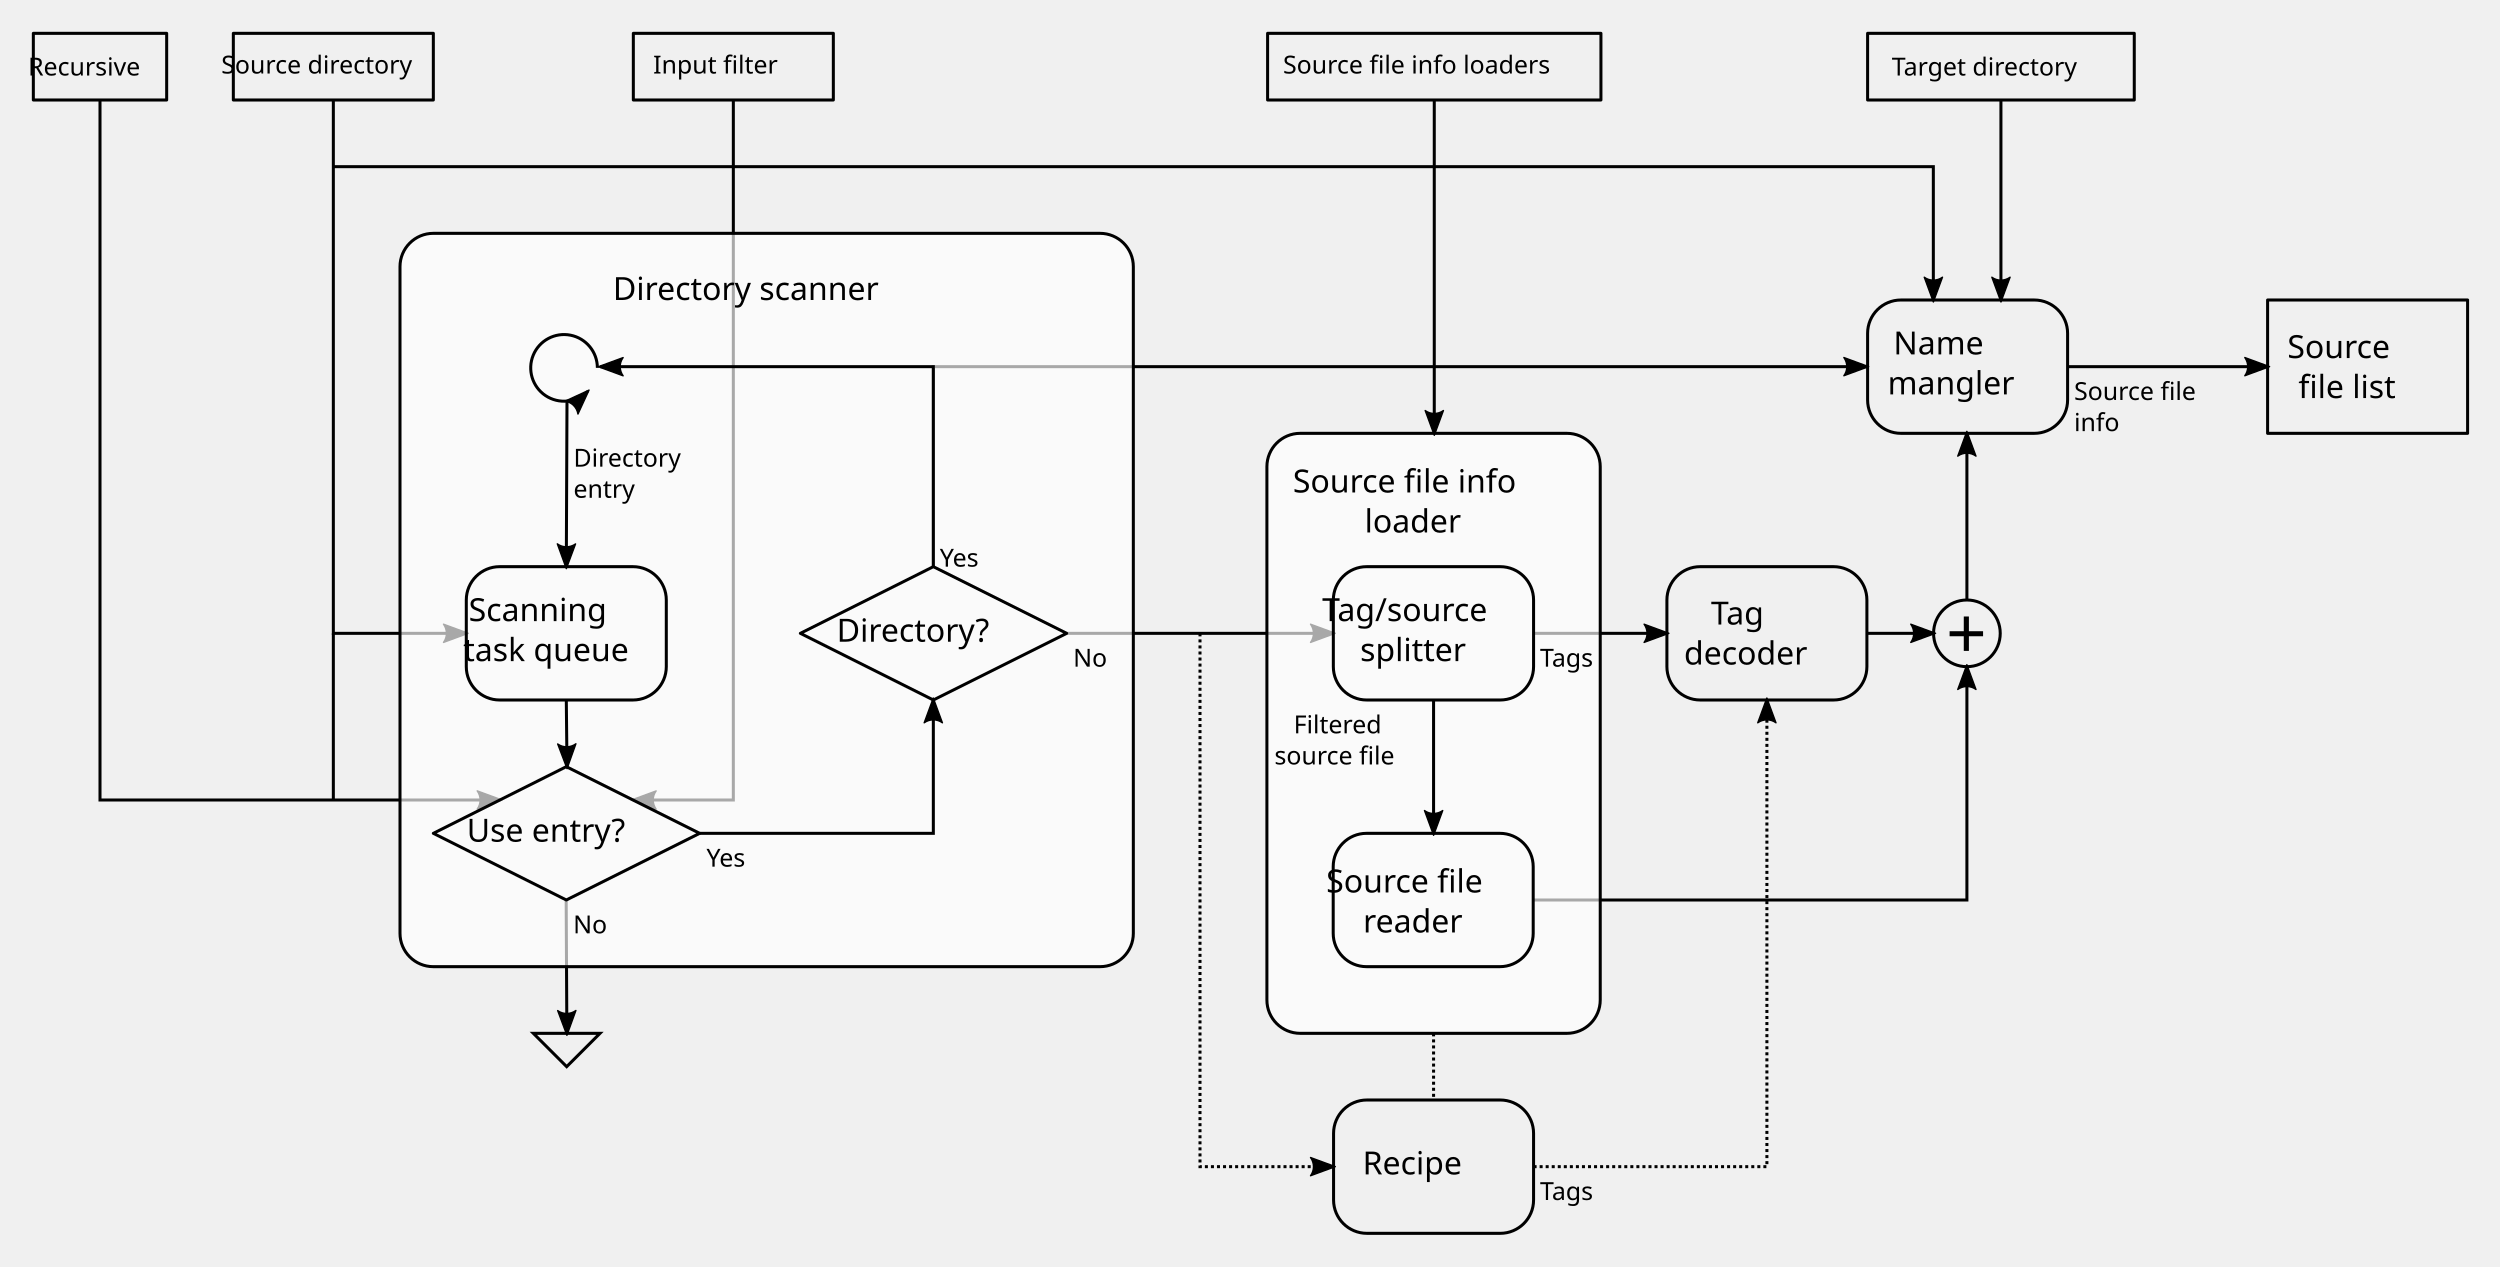
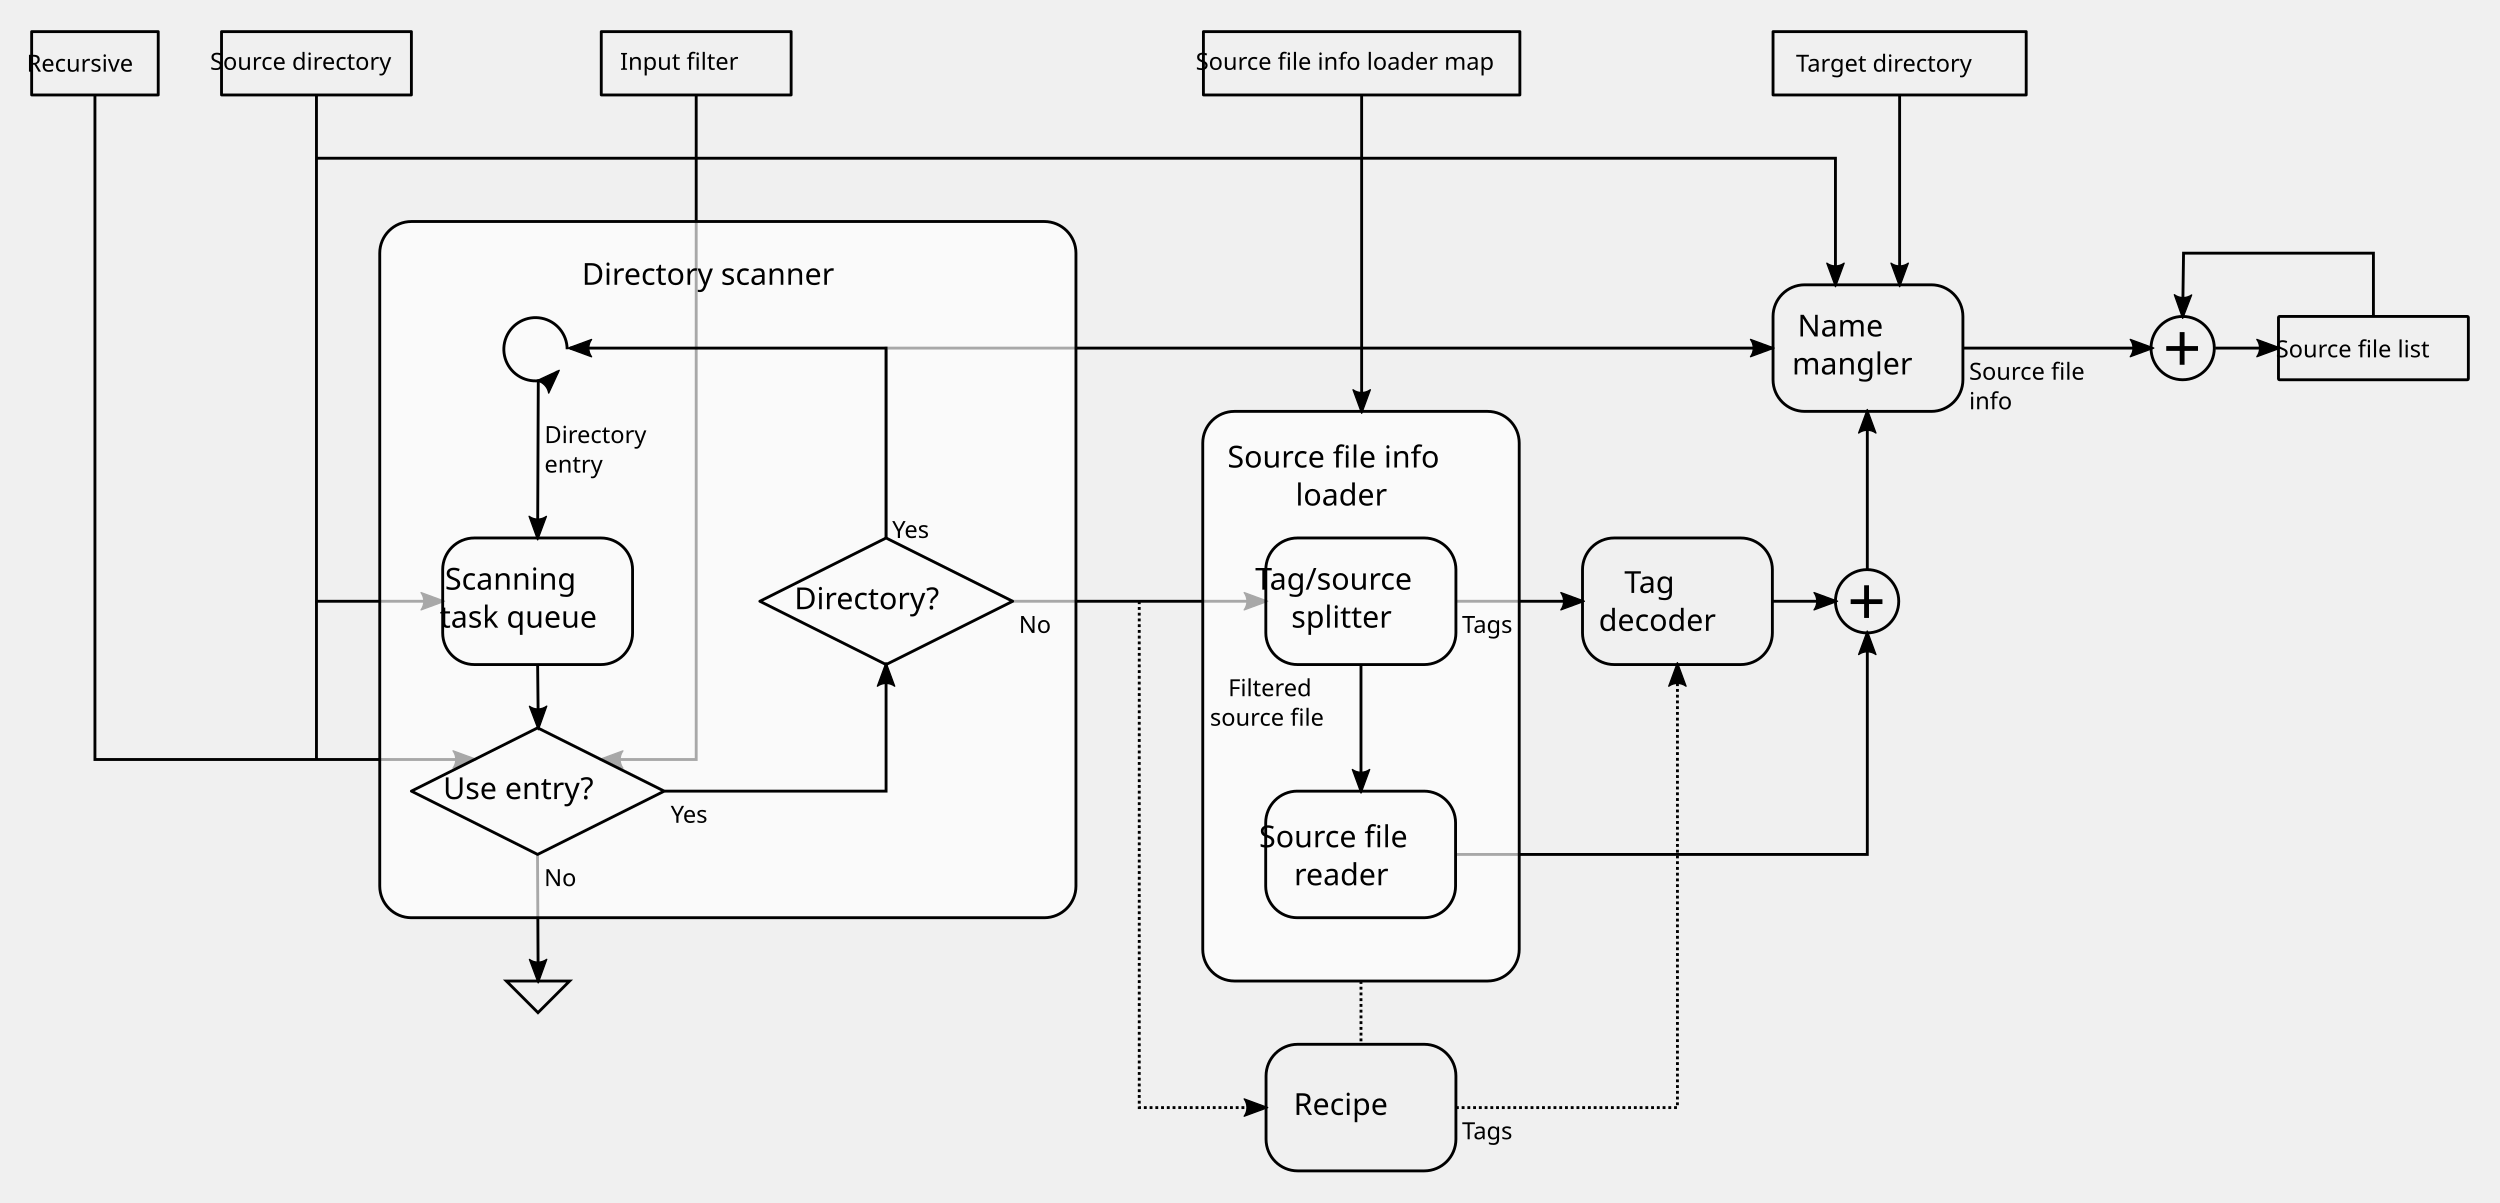
- <svg xmlns="http://www.w3.org/2000/svg" width="1875" height="950" viewBox="0 0 496.094 251.354" version="1.1" id="svg8">
+ <svg xmlns="http://www.w3.org/2000/svg" width="1975" height="950" viewBox="0 0 522.552 251.354" version="1.1" id="svg8">
  <defs id="defs2">
+     <marker orient="auto" refY="0" refX="0" id="marker17118" style="overflow:visible">
+       <path id="path17116" style="fill:#000000;fill-opacity:1;fill-rule:evenodd;stroke:#000000;stroke-width:0.625;stroke-linejoin:round;stroke-opacity:1" d="M 8.719,4.034 -2.207,0.016 8.719,-4.002 c -1.745,2.372 -1.735,5.617 -6e-7,8.035 z" transform="matrix(-0.75,0,0,-0.75,-1,0)" />
+     </marker>
+     <marker orient="auto" refY="0" refX="0" id="marker16604" style="overflow:visible">
+       <path id="path16602" style="fill:#000000;fill-opacity:1;fill-rule:evenodd;stroke:#000000;stroke-width:0.625;stroke-linejoin:round;stroke-opacity:1" d="M 8.719,4.034 -2.207,0.016 8.719,-4.002 c -1.745,2.372 -1.735,5.617 -6e-7,8.035 z" transform="matrix(-0.75,0,0,-0.75,-1,0)" />
+     </marker>
    <marker style="overflow:visible" id="marker317805" refX="0" refY="0" orient="auto">
      <path transform="matrix(-0.75,0,0,-0.75,-1,0)" d="M 8.719,4.034 -2.207,0.016 8.719,-4.002 c -1.745,2.372 -1.735,5.617 -6e-7,8.035 z" style="fill:#000000;fill-opacity:1;fill-rule:evenodd;stroke:#000000;stroke-width:0.625;stroke-linejoin:round;stroke-opacity:1" id="path317803" />
    </marker>
    <marker style="overflow:visible" id="marker314807" refX="0" refY="0" orient="auto">
      <path transform="matrix(-0.75,0,0,-0.75,-1,0)" d="M 8.719,4.034 -2.207,0.016 8.719,-4.002 c -1.745,2.372 -1.735,5.617 -6e-7,8.035 z" style="fill:#000000;fill-opacity:1;fill-rule:evenodd;stroke:#000000;stroke-width:0.625;stroke-linejoin:round;stroke-opacity:1" id="path314805" />
    </marker>
    <marker style="overflow:visible" id="marker307991" refX="0" refY="0" orient="auto">
      <path transform="matrix(-0.75,0,0,-0.75,-1,0)" d="M 8.719,4.034 -2.207,0.016 8.719,-4.002 c -1.745,2.372 -1.735,5.617 -6e-7,8.035 z" style="fill:#000000;fill-opacity:1;fill-rule:evenodd;stroke:#000000;stroke-width:0.625;stroke-linejoin:round;stroke-opacity:1" id="path307989" />
    </marker>
    <marker style="overflow:visible" id="marker274945" refX="0" refY="0" orient="auto">
      <path transform="matrix(-0.75,0,0,-0.75,-1,0)" d="M 8.719,4.034 -2.207,0.016 8.719,-4.002 c -1.745,2.372 -1.735,5.617 -6e-7,8.035 z" style="fill:#000000;fill-opacity:1;fill-rule:evenodd;stroke:#000000;stroke-width:0.625;stroke-linejoin:round;stroke-opacity:1" id="path274943" />
    </marker>
    <marker style="overflow:visible" id="marker133216" refX="0" refY="0" orient="auto">
      <path transform="matrix(-0.75,0,0,-0.75,-1,0)" d="M 8.719,4.034 -2.207,0.016 8.719,-4.002 c -1.745,2.372 -1.735,5.617 -6e-7,8.035 z" style="fill:#000000;fill-opacity:1;fill-rule:evenodd;stroke:#000000;stroke-width:0.625;stroke-linejoin:round;stroke-opacity:1" id="path133214" />
    </marker>
    <marker style="overflow:visible" id="marker133040" refX="0" refY="0" orient="auto">
      <path transform="matrix(-0.75,0,0,-0.75,-1,0)" d="M 8.719,4.034 -2.207,0.016 8.719,-4.002 c -1.745,2.372 -1.735,5.617 -6e-7,8.035 z" style="fill:#000000;fill-opacity:1;fill-rule:evenodd;stroke:#000000;stroke-width:0.625;stroke-linejoin:round;stroke-opacity:1" id="path133038" />
    </marker>
    <marker style="overflow:visible" id="marker132503" refX="0" refY="0" orient="auto">
      <path transform="matrix(-0.75,0,0,-0.75,-1,0)" d="M 8.719,4.034 -2.207,0.016 8.719,-4.002 c -1.745,2.372 -1.735,5.617 -6e-7,8.035 z" style="fill:#000000;fill-opacity:1;fill-rule:evenodd;stroke:#000000;stroke-width:0.625;stroke-linejoin:round;stroke-opacity:1" id="path132501" />
    </marker>
    <marker style="overflow:visible" id="marker132327" refX="0" refY="0" orient="auto">
      <path transform="matrix(-0.75,0,0,-0.75,-1,0)" d="M 8.719,4.034 -2.207,0.016 8.719,-4.002 c -1.745,2.372 -1.735,5.617 -6e-7,8.035 z" style="fill:#000000;fill-opacity:1;fill-rule:evenodd;stroke:#000000;stroke-width:0.625;stroke-linejoin:round;stroke-opacity:1" id="path132325" />
    </marker>
    <marker style="overflow:visible" id="marker113097" refX="0" refY="0" orient="auto">
      <path transform="matrix(-0.75,0,0,-0.75,-1,0)" d="M 8.719,4.034 -2.207,0.016 8.719,-4.002 c -1.745,2.372 -1.735,5.617 -6e-7,8.035 z" style="fill:#000000;fill-opacity:1;fill-rule:evenodd;stroke:#000000;stroke-width:0.625;stroke-linejoin:round;stroke-opacity:1" id="path113095" />
    </marker>
    <marker style="overflow:visible" id="marker108211" refX="0" refY="0" orient="auto">
      <path transform="matrix(-0.75,0,0,-0.75,-1,0)" d="M 8.719,4.034 -2.207,0.016 8.719,-4.002 c -1.745,2.372 -1.735,5.617 -6e-7,8.035 z" style="fill:#000000;fill-opacity:1;fill-rule:evenodd;stroke:#000000;stroke-width:0.625;stroke-linejoin:round;stroke-opacity:1" id="path108209" />
    </marker>
    <marker style="overflow:visible" id="marker107325" refX="0" refY="0" orient="auto">
      <path transform="matrix(-0.75,0,0,-0.75,-1,0)" d="M 8.719,4.034 -2.207,0.016 8.719,-4.002 c -1.745,2.372 -1.735,5.617 -6e-7,8.035 z" style="fill:#000000;fill-opacity:1;fill-rule:evenodd;stroke:#000000;stroke-width:0.625;stroke-linejoin:round;stroke-opacity:1" id="path107323" />
    </marker>
    <marker style="overflow:visible" id="marker106145" refX="0" refY="0" orient="auto">
      <path transform="matrix(-0.75,0,0,-0.75,-1,0)" d="M 8.719,4.034 -2.207,0.016 8.719,-4.002 c -1.745,2.372 -1.735,5.617 -6e-7,8.035 z" style="fill:#000000;fill-opacity:1;fill-rule:evenodd;stroke:#000000;stroke-width:0.625;stroke-linejoin:round;stroke-opacity:1" id="path106143" />
    </marker>
    <marker style="overflow:visible" id="marker85326" refX="0" refY="0" orient="auto">
      <path transform="matrix(-0.75,0,0,-0.75,-1,0)" d="M 8.719,4.034 -2.207,0.016 8.719,-4.002 c -1.745,2.372 -1.735,5.617 -6e-7,8.035 z" style="fill:#000000;fill-opacity:1;fill-rule:evenodd;stroke:#000000;stroke-width:0.625;stroke-linejoin:round;stroke-opacity:1" id="path85324" />
    </marker>
    <marker orient="auto" refY="0" refX="0" id="marker18740" style="overflow:visible">
      <path id="path18738" style="fill:#000000;fill-opacity:1;fill-rule:evenodd;stroke:#000000;stroke-width:0.625;stroke-linejoin:round;stroke-opacity:1" d="M 8.719,4.034 -2.207,0.016 8.719,-4.002 c -1.745,2.372 -1.735,5.617 -6e-7,8.035 z" transform="matrix(-0.75,0,0,-0.75,-1,0)" />
    </marker>
    <marker orient="auto" refY="0" refX="0" id="marker17112" style="overflow:visible">
      <path id="path17110" style="fill:#000000;fill-opacity:1;fill-rule:evenodd;stroke:#000000;stroke-width:0.625;stroke-linejoin:round;stroke-opacity:1" d="M 8.719,4.034 -2.207,0.016 8.719,-4.002 c -1.745,2.372 -1.735,5.617 -6e-7,8.035 z" transform="matrix(-0.75,0,0,-0.75,-1,0)" />
    </marker>
    <marker style="overflow:visible" id="marker16444" refX="0" refY="0" orient="auto">
      <path transform="matrix(-0.75,0,0,-0.75,-1,0)" d="M 8.719,4.034 -2.207,0.016 8.719,-4.002 c -1.745,2.372 -1.735,5.617 -6e-7,8.035 z" style="fill:#000000;fill-opacity:1;fill-rule:evenodd;stroke:#000000;stroke-width:0.625;stroke-linejoin:round;stroke-opacity:1" id="path16442" />
    </marker>
    <marker style="overflow:visible" id="marker15260" refX="0" refY="0" orient="auto">
      <path transform="matrix(-0.75,0,0,-0.75,-1,0)" d="M 8.719,4.034 -2.207,0.016 8.719,-4.002 c -1.745,2.372 -1.735,5.617 -6e-7,8.035 z" style="fill:#000000;fill-opacity:1;fill-rule:evenodd;stroke:#000000;stroke-width:0.625;stroke-linejoin:round;stroke-opacity:1" id="path15258" />
    </marker>
    <marker style="overflow:visible" id="marker14686" refX="0" refY="0" orient="auto">
      <path transform="matrix(-0.75,0,0,-0.75,-1,0)" d="M 8.719,4.034 -2.207,0.016 8.719,-4.002 c -1.745,2.372 -1.735,5.617 -6e-7,8.035 z" style="fill:#000000;fill-opacity:1;fill-rule:evenodd;stroke:#000000;stroke-width:0.625;stroke-linejoin:round;stroke-opacity:1" id="path14684" />
    </marker>
    <marker style="overflow:visible" id="marker14124" refX="0" refY="0" orient="auto">
      <path transform="matrix(-0.75,0,0,-0.75,-1,0)" d="M 8.719,4.034 -2.207,0.016 8.719,-4.002 c -1.745,2.372 -1.735,5.617 -6e-7,8.035 z" style="fill:#000000;fill-opacity:1;fill-rule:evenodd;stroke:#000000;stroke-width:0.625;stroke-linejoin:round;stroke-opacity:1" id="path14122" />
    </marker>
    <marker orient="auto" refY="0" refX="0" id="marker12834" style="overflow:visible">
      <path id="path12832" style="fill:#000000;fill-opacity:1;fill-rule:evenodd;stroke:#000000;stroke-width:0.625;stroke-linejoin:round;stroke-opacity:1" d="M 8.719,4.034 -2.207,0.016 8.719,-4.002 c -1.745,2.372 -1.735,5.617 -6e-7,8.035 z" transform="matrix(-0.75,0,0,-0.75,-1,0)" />
    </marker>
    <marker orient="auto" refY="0" refX="0" id="marker11794" style="overflow:visible">
      <path id="path11792" style="fill:#000000;fill-opacity:1;fill-rule:evenodd;stroke:#000000;stroke-width:0.625;stroke-linejoin:round;stroke-opacity:1" d="M 8.719,4.034 -2.207,0.016 8.719,-4.002 c -1.745,2.372 -1.735,5.617 -6e-7,8.035 z" transform="matrix(-0.75,0,0,-0.75,-1,0)" />
    </marker>
    <marker orient="auto" refY="0" refX="0" id="marker9858" style="overflow:visible">
      <path id="path9856" style="fill:#000000;fill-opacity:1;fill-rule:evenodd;stroke:#000000;stroke-width:0.625;stroke-linejoin:round;stroke-opacity:1" d="M 8.719,4.034 -2.207,0.016 8.719,-4.002 c -1.745,2.372 -1.735,5.617 -6e-7,8.035 z" transform="matrix(-0.75,0,0,-0.75,-1,0)" />
    </marker>
    <marker orient="auto" refY="0" refX="0" id="Arrow2Lend" style="overflow:visible">
      <path id="path935" style="fill:#000000;fill-opacity:1;fill-rule:evenodd;stroke:#000000;stroke-width:0.625;stroke-linejoin:round;stroke-opacity:1" d="M 8.719,4.034 -2.207,0.016 8.719,-4.002 c -1.745,2.372 -1.735,5.617 -6e-7,8.035 z" transform="matrix(-0.75,0,0,-0.75,-1,0)" />
    </marker>
    <marker orient="auto" refY="0" refX="0" id="marker11794-4" style="overflow:visible">
      <path id="path11792-2" style="fill:#000000;fill-opacity:1;fill-rule:evenodd;stroke:#000000;stroke-width:0.625;stroke-linejoin:round;stroke-opacity:1" d="M 8.719,4.034 -2.207,0.016 8.719,-4.002 c -1.745,2.372 -1.735,5.617 -6e-7,8.035 z" transform="matrix(-0.75,0,0,-0.75,-1,0)" />
    </marker>
    <marker orient="auto" refY="0" refX="0" id="marker11794-9" style="overflow:visible">
      <path id="path11792-1" style="fill:#000000;fill-opacity:1;fill-rule:evenodd;stroke:#000000;stroke-width:0.625;stroke-linejoin:round;stroke-opacity:1" d="M 8.719,4.034 -2.207,0.016 8.719,-4.002 c -1.745,2.372 -1.735,5.617 -6e-7,8.035 z" transform="matrix(-0.75,0,0,-0.75,-1,0)" />
    </marker>
    <marker orient="auto" refY="0" refX="0" id="marker11292-5" style="overflow:visible">
      <path id="path11290-1" style="fill:#000000;fill-opacity:1;fill-rule:evenodd;stroke:#000000;stroke-width:0.625;stroke-linejoin:round;stroke-opacity:1" d="M 8.719,4.034 -2.207,0.016 8.719,-4.002 c -1.745,2.372 -1.735,5.617 -6e-7,8.035 z" transform="matrix(-0.75,0,0,-0.75,-1,0)" />
    </marker>
    <marker style="overflow:visible" id="marker314807-8" refX="0" refY="0" orient="auto">
      <path transform="matrix(-0.75,0,0,-0.75,-1,0)" d="M 8.719,4.034 -2.207,0.016 8.719,-4.002 c -1.745,2.372 -1.735,5.617 -6e-7,8.035 z" style="fill:#000000;fill-opacity:1;fill-rule:evenodd;stroke:#000000;stroke-width:0.625;stroke-linejoin:round;stroke-opacity:1" id="path314805-9" />
    </marker>
  </defs>
  <g id="layer1" transform="translate(0,-45.64584)">
    <path id="path2266-7" d="m 112.349,223.974 0.139,26.724" style="fill:none;stroke:#000000;stroke-width:0.6;stroke-linecap:butt;stroke-linejoin:miter;stroke-miterlimit:3.875;stroke-dasharray:none;stroke-opacity:1;marker-end:url(#marker314807-8)" />
    <path style="fill:none;stroke:#000000;stroke-width:0.6;stroke-linecap:butt;stroke-linejoin:miter;stroke-miterlimit:4;stroke-dasharray:none;stroke-opacity:1;marker-end:url(#marker18740)" d="m 211.667,171.323 h 52.917" id="path1804" />
    <path style="fill:none;stroke:#000000;stroke-width:0.6;stroke-linecap:butt;stroke-linejoin:miter;stroke-miterlimit:3.699;stroke-dasharray:none;stroke-opacity:1;marker-end:url(#marker16444)" d="m 304.317,171.323 h 26.458" id="path1834" />
    <path style="fill:none;stroke:#000000;stroke-width:0.6;stroke-linecap:butt;stroke-linejoin:miter;stroke-miterlimit:3.699;stroke-dasharray:none;stroke-opacity:1;marker-end:url(#marker15260)" d="m 304.317,224.24 h 85.99 v -46.302" id="path1882" />
    <path style="fill:none;stroke:#000000;stroke-width:0.6;stroke-linecap:butt;stroke-linejoin:miter;stroke-miterlimit:4;stroke-dasharray:0.6, 0.6;stroke-dashoffset:0;stroke-opacity:1;marker-end:url(#marker107325)" d="m 304.317,277.156 h 46.302 v -92.604" id="path106319" />
    <rect style="opacity:1;fill:#ffffff;fill-opacity:0.659;stroke:#000000;stroke-width:0.6;stroke-linecap:butt;stroke-linejoin:round;stroke-miterlimit:4;stroke-dasharray:none;stroke-opacity:1" id="rect94460" width="66.146" height="119.063" x="251.401" y="131.635" rx="6.615" ry="6.615" />
    <path style="fill:none;stroke:#000000;stroke-width:0.6;stroke-linecap:butt;stroke-linejoin:miter;stroke-miterlimit:3.944;stroke-dasharray:none;stroke-opacity:1;marker-end:url(#marker12834)" d="m 185.208,158.094 v -39.688 h 185.208" id="path1931" />
    <path style="fill:none;stroke:#000000;stroke-width:0.6;stroke-linecap:butt;stroke-linejoin:miter;stroke-miterlimit:3.699;stroke-dasharray:none;stroke-opacity:1;marker-end:url(#marker14124)" d="M 66.146,65.49 V 171.323 l 26.386,10e-6" id="path2472" />
    <path style="fill:none;stroke:#000000;stroke-width:0.6;stroke-linecap:butt;stroke-linejoin:miter;stroke-miterlimit:3.699;stroke-dasharray:none;stroke-opacity:1;marker-end:url(#marker14686)" d="M 19.844,65.49 V 204.396 h 79.375" id="path2474" />
    <path style="fill:none;stroke:#000000;stroke-width:0.6;stroke-linecap:butt;stroke-linejoin:miter;stroke-miterlimit:3.944;stroke-dasharray:none;stroke-opacity:1;marker-end:url(#marker11794)" d="M 145.521,65.49 V 204.396 h -19.844" id="path2478" />
    <path style="fill:none;stroke:#000000;stroke-width:0.6;stroke-linecap:butt;stroke-linejoin:miter;stroke-miterlimit:4;stroke-dasharray:none;stroke-opacity:1" d="m 66.146,171.323 v 33.073" id="path10732" />
    <rect style="opacity:1;fill:#ffffff;fill-opacity:0.659;stroke:#000000;stroke-width:0.6;stroke-linecap:butt;stroke-linejoin:round;stroke-miterlimit:4;stroke-dasharray:none;stroke-opacity:1" id="rect1250-0-7" width="145.521" height="145.521" x="79.375" y="91.948" ry="6.615" rx="6.615" />
    <flowRoot xml:space="preserve" id="flowRoot854" style="font-style:normal;font-variant:normal;font-weight:500;font-stretch:condensed;font-size:22.371px;line-height:1.25;font-family:OSP-DIN;-inkscape-font-specification:'OSP-DIN, Medium Condensed';font-variant-ligatures:normal;font-variant-caps:normal;font-variant-numeric:normal;font-feature-settings:normal;text-align:center;letter-spacing:0px;word-spacing:0px;writing-mode:lr-tb;text-anchor:middle;fill:#000000;fill-opacity:1;stroke:none" transform="matrix(0.2645833,0,0,0.2645833,0.1386688,118.4062)">
      <flowRegion id="flowRegion856" style="font-style:normal;font-variant:normal;font-weight:500;font-stretch:condensed;font-size:22.371px;font-family:OSP-DIN;-inkscape-font-specification:'OSP-DIN, Medium Condensed';font-variant-ligatures:normal;font-variant-caps:normal;font-variant-numeric:normal;font-feature-settings:normal;text-align:center;writing-mode:lr-tb;text-anchor:middle">
        <rect id="rect858" width="50" height="75" x="350" y="100" style="font-style:normal;font-variant:normal;font-weight:500;font-stretch:condensed;font-size:22.371px;font-family:OSP-DIN;-inkscape-font-specification:'OSP-DIN, Medium Condensed';font-variant-ligatures:normal;font-variant-caps:normal;font-variant-numeric:normal;font-feature-settings:normal;text-align:center;writing-mode:lr-tb;text-anchor:middle" />
      </flowRegion>
      <flowPara id="flowPara860" />
    </flowRoot>
    <text xml:space="preserve" style="font-style:normal;font-variant:normal;font-weight:normal;font-stretch:normal;font-size:3.528px;line-height:1.25;font-family:Andika;-inkscape-font-specification:Andika;font-variant-ligatures:normal;font-variant-caps:normal;font-variant-numeric:normal;font-feature-settings:normal;text-align:center;letter-spacing:0px;word-spacing:0px;writing-mode:lr-tb;text-anchor:middle;fill:#000000;fill-opacity:1;stroke:none;stroke-width:0.265" x="59.67" y="-761.333" id="text1176">
      <tspan id="tspan1174" x="59.67" y="-758.22" style="font-size:3.528px;stroke-width:0.265" />
    </text>
    <text xml:space="preserve" style="font-style:normal;font-variant:normal;font-weight:normal;font-stretch:normal;font-size:6.35px;line-height:1.25;font-family:Andika;-inkscape-font-specification:Andika;font-variant-ligatures:normal;font-variant-caps:normal;font-variant-numeric:normal;font-feature-settings:normal;text-align:center;letter-spacing:0px;word-spacing:0px;writing-mode:lr-tb;text-anchor:middle;fill:#000000;fill-opacity:1;stroke:none;stroke-width:0.265;stroke-opacity:1" x="112.485" y="168.897" id="text1240-5">
      <tspan id="tspan1238-8" x="112.485" y="168.897" style="stroke:none;stroke-width:0.265;stroke-opacity:1">Scanning</tspan>
      <tspan x="112.485" y="176.834" style="stroke:none;stroke-width:0.265;stroke-opacity:1" id="tspan1273">task queue</tspan>
    </text>
    <rect style="opacity:1;fill:none;fill-opacity:1;stroke:#000000;stroke-width:0.6;stroke-linecap:butt;stroke-linejoin:round;stroke-miterlimit:4;stroke-dasharray:none;stroke-opacity:1" id="rect1250-0" width="39.688" height="26.458" x="92.531" y="158.094" rx="6.614" ry="6.614" />
    <text xml:space="preserve" style="font-style:normal;font-variant:normal;font-weight:normal;font-stretch:normal;font-size:6.35px;line-height:1.25;font-family:Andika;-inkscape-font-specification:Andika;font-variant-ligatures:normal;font-variant-caps:normal;font-variant-numeric:normal;font-feature-settings:normal;text-align:center;letter-spacing:0px;word-spacing:0px;writing-mode:lr-tb;text-anchor:middle;fill:#000000;fill-opacity:1;stroke:none;stroke-width:0.265;stroke-opacity:1" x="152.135" y="105.177" id="text1240-5-0">
      <tspan x="152.135" y="105.177" style="stroke:none;stroke-width:0.265;stroke-opacity:1" id="tspan1301">Directory scanner</tspan>
    </text>
-     <text xml:space="preserve" style="font-style:normal;font-variant:normal;font-weight:normal;font-stretch:normal;font-size:6.35px;line-height:1.25;font-family:Andika;-inkscape-font-specification:Andika;font-variant-ligatures:normal;font-variant-caps:normal;font-variant-numeric:normal;font-feature-settings:normal;text-align:center;letter-spacing:0px;word-spacing:0px;writing-mode:lr-tb;text-anchor:middle;fill:#000000;fill-opacity:1;stroke:none;stroke-width:0.265;stroke-opacity:1" x="469.867" y="116.701" id="text1240-5-3">
-       <tspan x="469.867" y="116.701" style="stroke:none;stroke-width:0.265;stroke-opacity:1" id="tspan1348">Source</tspan>
-       <tspan x="469.867" y="124.638" style="stroke:none;stroke-width:0.265;stroke-opacity:1" id="tspan2718">file list</tspan>
-     </text>
-     <rect style="opacity:1;fill:none;fill-opacity:1;stroke:#000000;stroke-width:0.6;stroke-linecap:butt;stroke-linejoin:round;stroke-miterlimit:4;stroke-dasharray:none;stroke-opacity:1" id="rect1250-0-0" width="39.687" height="26.458" x="449.977" y="105.177" rx="0.185" ry="0" />
+     <text xml:space="preserve" style="font-style:normal;font-variant:normal;font-weight:normal;font-stretch:normal;font-size:6.35px;line-height:1.25;font-family:Andika;-inkscape-font-specification:Andika;font-variant-ligatures:normal;font-variant-caps:normal;font-variant-numeric:normal;font-feature-settings:normal;text-align:center;letter-spacing:0px;word-spacing:0px;writing-mode:lr-tb;text-anchor:middle;fill:#000000;fill-opacity:1;stroke:none;stroke-width:0.265;stroke-opacity:1" x="495.884" y="120.33" id="text1240-5-3">
+       <tspan x="495.884" y="120.33" style="font-size:4.939px;stroke:none;stroke-width:0.265;stroke-opacity:1" id="tspan2718">Source file list</tspan>
+     </text>
+     <rect style="opacity:1;fill:none;fill-opacity:1;stroke:#000000;stroke-width:0.6;stroke-linecap:butt;stroke-linejoin:round;stroke-miterlimit:4;stroke-dasharray:none;stroke-opacity:1" id="rect1250-0-0" width="39.687" height="13.229" x="476.25" y="111.792" rx="0.185" ry="0.185" />
    <path style="fill:none;stroke:#000000;stroke-width:0.6;stroke-linecap:butt;stroke-linejoin:miter;stroke-miterlimit:3.875;stroke-dasharray:none;stroke-opacity:1;marker-end:url(#marker17112)" d="m 112.514,125.021 -0.139,33.073" id="path1660" />
    <text xml:space="preserve" style="font-style:normal;font-variant:normal;font-weight:normal;font-stretch:normal;font-size:6.35px;line-height:1.25;font-family:Andika;-inkscape-font-specification:Andika;font-variant-ligatures:normal;font-variant-caps:normal;font-variant-numeric:normal;font-feature-settings:normal;text-align:center;letter-spacing:0px;word-spacing:0px;writing-mode:lr-tb;text-anchor:middle;fill:#000000;fill-opacity:1;stroke:none;stroke-width:0.265;stroke-opacity:1" x="284.537" y="168.897" id="text1240-5-3-1">
      <tspan x="284.537" y="168.897" style="stroke:none;stroke-width:0.265;stroke-opacity:1" id="tspan1348-0">Tag/source</tspan>
      <tspan x="284.537" y="176.834" style="stroke:none;stroke-width:0.265;stroke-opacity:1" id="tspan1708">splitter</tspan>
    </text>
    <rect style="opacity:1;fill:none;fill-opacity:1;stroke:#000000;stroke-width:0.6;stroke-linecap:butt;stroke-linejoin:round;stroke-miterlimit:4;stroke-dasharray:none;stroke-opacity:1" id="rect1250-0-0-0" width="39.734" height="26.458" x="264.583" y="158.094" rx="6.615" ry="6.615" />
    <text xml:space="preserve" style="font-style:normal;font-variant:normal;font-weight:normal;font-stretch:normal;font-size:6.35px;line-height:1.25;font-family:Andika;-inkscape-font-specification:Andika;font-variant-ligatures:normal;font-variant-caps:normal;font-variant-numeric:normal;font-feature-settings:normal;text-align:center;letter-spacing:0px;word-spacing:0px;writing-mode:lr-tb;text-anchor:middle;fill:#000000;fill-opacity:1;stroke:none;stroke-width:0.265;stroke-opacity:1" x="284.483" y="222.744" id="text1240-5-3-4">
      <tspan x="284.483" y="222.744" style="stroke:none;stroke-width:0.265;stroke-opacity:1" id="tspan1738">Source file</tspan>
      <tspan x="284.483" y="230.681" style="stroke:none;stroke-width:0.265;stroke-opacity:1" id="tspan1742">reader</tspan>
    </text>
    <rect style="opacity:1;fill:none;fill-opacity:1;stroke:#000000;stroke-width:0.6;stroke-linecap:butt;stroke-linejoin:round;stroke-miterlimit:4;stroke-dasharray:none;stroke-opacity:1" id="rect1250-0-0-2" width="39.687" height="26.458" x="330.776" y="158.094" rx="6.615" ry="6.615" />
    <text xml:space="preserve" style="font-style:normal;font-variant:normal;font-weight:normal;font-stretch:normal;font-size:6.35px;line-height:1.25;font-family:Andika;-inkscape-font-specification:Andika;font-variant-ligatures:normal;font-variant-caps:normal;font-variant-numeric:normal;font-feature-settings:normal;text-align:center;letter-spacing:0px;word-spacing:0px;writing-mode:lr-tb;text-anchor:middle;fill:#000000;fill-opacity:1;stroke:none;stroke-width:0.265;stroke-opacity:1" x="350.548" y="169.579" id="text1240-5-3-4-0">
      <tspan x="350.548" y="169.579" style="stroke:none;stroke-width:0.265;stroke-opacity:1" id="tspan1742-4">Tag</tspan>
      <tspan x="350.548" y="177.516" style="stroke:none;stroke-width:0.265;stroke-opacity:1" id="tspan1770">decoder</tspan>
    </text>
    <rect style="opacity:1;fill:none;fill-opacity:1;stroke:#000000;stroke-width:0.6;stroke-linecap:butt;stroke-linejoin:round;stroke-miterlimit:4;stroke-dasharray:none;stroke-opacity:1" id="rect1250-0-0-2-5" width="39.687" height="26.458" x="264.557" y="211.01" rx="6.615" ry="6.615" />
    <text xml:space="preserve" style="font-style:normal;font-variant:normal;font-weight:normal;font-stretch:normal;font-size:4.939px;line-height:1.25;font-family:Andika;-inkscape-font-specification:Andika;font-variant-ligatures:normal;font-variant-caps:normal;font-variant-numeric:normal;font-feature-settings:normal;text-align:start;letter-spacing:0px;word-spacing:0px;writing-mode:lr-tb;text-anchor:start;fill:#000000;fill-opacity:1;stroke:none;stroke-width:0.265" x="112.514" y="138.25" id="text1778-8">
      <tspan id="tspan1776-4" x="112.514" y="138.25" style="stroke-width:0.265"> Directory</tspan>
      <tspan id="tspan2262" x="112.514" y="144.424" style="stroke-width:0.265"> entry</tspan>
    </text>
    <text xml:space="preserve" style="font-style:normal;font-variant:normal;font-weight:normal;font-stretch:normal;font-size:4.939px;line-height:1.25;font-family:Andika;-inkscape-font-specification:Andika;font-variant-ligatures:normal;font-variant-caps:normal;font-variant-numeric:normal;font-feature-settings:normal;text-align:start;letter-spacing:0px;word-spacing:0px;writing-mode:lr-tb;text-anchor:start;fill:#000000;fill-opacity:1;stroke:none;stroke-width:0.265" x="304.317" y="177.937" id="text1868">
      <tspan id="tspan1866" x="304.317" y="177.937" style="stroke-width:0.265"> Tags </tspan>
    </text>
    <text xml:space="preserve" style="font-style:normal;font-variant:normal;font-weight:normal;font-stretch:normal;font-size:4.939px;line-height:1.25;font-family:Andika;-inkscape-font-specification:'Andika, Normal';font-variant-ligatures:normal;font-variant-caps:normal;font-variant-numeric:normal;font-feature-settings:normal;text-align:end;letter-spacing:0px;word-spacing:0px;writing-mode:lr-tb;text-anchor:end;fill:#000000;fill-opacity:1;stroke:none;stroke-width:0.265" x="283.147" y="191.167" id="text1872">
      <tspan id="tspan1870" x="283.147" y="191.167" style="font-style:normal;font-variant:normal;font-weight:normal;font-stretch:normal;font-size:4.939px;font-family:Andika;-inkscape-font-specification:'Andika, Normal';font-variant-ligatures:normal;font-variant-caps:normal;font-variant-numeric:normal;font-feature-settings:normal;text-align:end;writing-mode:lr-tb;text-anchor:end;stroke-width:0.265">Filtered</tspan>
      <tspan x="283.147" y="197.34" style="font-style:normal;font-variant:normal;font-weight:normal;font-stretch:normal;font-size:4.939px;font-family:Andika;-inkscape-font-specification:'Andika, Normal';font-variant-ligatures:normal;font-variant-caps:normal;font-variant-numeric:normal;font-feature-settings:normal;text-align:end;writing-mode:lr-tb;text-anchor:end;stroke-width:0.265" id="tspan94458">source file</tspan>
    </text>
-     <circle style="opacity:1;fill:none;fill-opacity:1;stroke:#000000;stroke-width:0.6;stroke-linecap:butt;stroke-linejoin:round;stroke-miterlimit:4;stroke-dasharray:none;stroke-opacity:1" id="path1874" cx="390.307" cy="171.323" r="6.615" />
-     <text xml:space="preserve" style="font-style:normal;font-variant:normal;font-weight:normal;font-stretch:normal;font-size:4.939px;line-height:1.25;font-family:Andika;-inkscape-font-specification:Andika;font-variant-ligatures:normal;font-variant-caps:normal;font-variant-numeric:normal;font-feature-settings:normal;text-align:start;letter-spacing:0px;word-spacing:0px;writing-mode:lr-tb;text-anchor:start;fill:#000000;fill-opacity:1;stroke:none;stroke-width:0.265" x="386.173" y="176.37" id="text1878">
-       <tspan id="tspan1876" x="386.173" y="176.37" style="font-size:14.111px;stroke-width:0.265">+</tspan>
+     <circle style="opacity:1;fill:none;fill-opacity:1;stroke:#000000;stroke-width:0.6;stroke-linecap:butt;stroke-linejoin:round;stroke-miterlimit:4;stroke-dasharray:none;stroke-opacity:1" id="path1874" cx="456.221" cy="118.406" r="6.615" />
+     <text xml:space="preserve" style="font-style:normal;font-variant:normal;font-weight:normal;font-stretch:normal;font-size:4.939px;line-height:1.25;font-family:Andika;-inkscape-font-specification:Andika;font-variant-ligatures:normal;font-variant-caps:normal;font-variant-numeric:normal;font-feature-settings:normal;text-align:start;letter-spacing:0px;word-spacing:0px;writing-mode:lr-tb;text-anchor:start;fill:#000000;fill-opacity:1;stroke:none;stroke-width:0.265" x="452.087" y="123.453" id="text1878">
+       <tspan id="tspan1876" x="452.087" y="123.453" style="font-size:14.111px;stroke-width:0.265">+</tspan>
    </text>
    <path style="fill:none;stroke:#000000;stroke-width:0.6;stroke-linecap:butt;stroke-linejoin:miter;stroke-miterlimit:3.944;stroke-dasharray:none;stroke-opacity:1;marker-end:url(#marker9858)" d="m 370.463,171.323 h 13.229" id="path1880" />
    <text xml:space="preserve" style="font-style:normal;font-variant:normal;font-weight:normal;font-stretch:normal;font-size:4.939px;line-height:1.25;font-family:Andika;-inkscape-font-specification:Andika;font-variant-ligatures:normal;font-variant-caps:normal;font-variant-numeric:normal;font-feature-settings:normal;text-align:start;letter-spacing:0px;word-spacing:0px;writing-mode:lr-tb;text-anchor:start;fill:#000000;fill-opacity:1;stroke:none;stroke-width:0.265" x="410.289" y="125.021" id="text1896">
      <tspan id="tspan1894" x="410.289" y="125.021" style="stroke-width:0.265"> Source file</tspan>
      <tspan x="410.289" y="131.194" style="stroke-width:0.265" id="tspan113431"> info</tspan>
    </text>
    <text id="text2111" y="60.629" x="19.911" style="font-style:normal;font-variant:normal;font-weight:normal;font-stretch:normal;font-size:4.939px;line-height:1.25;font-family:Andika;-inkscape-font-specification:Andika;font-variant-ligatures:normal;font-variant-caps:normal;font-variant-numeric:normal;font-feature-settings:normal;text-align:start;letter-spacing:0px;word-spacing:0px;writing-mode:lr-tb;text-anchor:start;fill:#000000;fill-opacity:1;stroke:none;stroke-width:0.265" xml:space="preserve">
      <tspan style="text-align:center;text-anchor:middle;stroke-width:0.265" y="60.629" x="19.911" id="tspan2109">Recursive</tspan>
    </text>
    <text id="text2115" y="60.238" x="66.055" style="font-style:normal;font-variant:normal;font-weight:normal;font-stretch:normal;font-size:4.939px;line-height:1.25;font-family:Andika;-inkscape-font-specification:Andika;font-variant-ligatures:normal;font-variant-caps:normal;font-variant-numeric:normal;font-feature-settings:normal;text-align:start;letter-spacing:0px;word-spacing:0px;writing-mode:lr-tb;text-anchor:start;fill:#000000;fill-opacity:1;stroke:none;stroke-width:0.265" xml:space="preserve">
      <tspan style="text-align:center;text-anchor:middle;stroke-width:0.265" y="60.238" x="66.055" id="tspan2113">Source directory</tspan>
    </text>
    <text id="text2119" y="60.238" x="145.183" style="font-style:normal;font-variant:normal;font-weight:normal;font-stretch:normal;font-size:4.939px;line-height:1.25;font-family:Andika;-inkscape-font-specification:Andika;font-variant-ligatures:normal;font-variant-caps:normal;font-variant-numeric:normal;font-feature-settings:normal;text-align:start;letter-spacing:0px;word-spacing:0px;writing-mode:lr-tb;text-anchor:start;fill:#000000;fill-opacity:1;stroke:none;stroke-width:0.265" xml:space="preserve">
      <tspan style="text-align:center;text-anchor:middle;stroke-width:0.265" y="60.238" x="145.183" id="tspan2117">Input filter</tspan>
    </text>
    <path id="path2266" d="m 112.375,184.552 0.139,13.229" style="fill:none;stroke:#000000;stroke-width:0.6;stroke-linecap:butt;stroke-linejoin:miter;stroke-miterlimit:3.875;stroke-dasharray:none;stroke-opacity:1;marker-end:url(#marker314807)" />
    <rect style="opacity:1;fill:none;fill-opacity:1;stroke:#000000;stroke-width:0.6;stroke-linecap:butt;stroke-linejoin:round;stroke-miterlimit:4;stroke-dasharray:none;stroke-opacity:1" id="rect2406" width="26.458" height="13.229" x="6.615" y="52.26" />
    <rect style="opacity:1;fill:none;fill-opacity:1;stroke:#000000;stroke-width:0.6;stroke-linecap:butt;stroke-linejoin:round;stroke-miterlimit:4;stroke-dasharray:none;stroke-opacity:1" id="rect2406-9" width="39.688" height="13.229" x="46.302" y="52.26" />
    <rect style="opacity:1;fill:none;fill-opacity:1;stroke:#000000;stroke-width:0.6;stroke-linecap:butt;stroke-linejoin:round;stroke-miterlimit:4;stroke-dasharray:none;stroke-opacity:1" id="rect2406-9-1" width="39.688" height="13.229" x="125.677" y="52.26" />
    <rect style="opacity:1;fill:none;fill-opacity:1;stroke:#000000;stroke-width:0.6;stroke-linecap:butt;stroke-linejoin:round;stroke-miterlimit:4;stroke-dasharray:none;stroke-opacity:1" id="rect2406-9-2" width="66.146" height="13.229" x="251.539" y="52.26" />
    <text id="text2119-6" y="60.237" x="284.319" style="font-style:normal;font-variant:normal;font-weight:normal;font-stretch:normal;font-size:4.939px;line-height:1.25;font-family:Andika;-inkscape-font-specification:Andika;font-variant-ligatures:normal;font-variant-caps:normal;font-variant-numeric:normal;font-feature-settings:normal;text-align:start;letter-spacing:0px;word-spacing:0px;writing-mode:lr-tb;text-anchor:start;fill:#000000;fill-opacity:1;stroke:none;stroke-width:0.265" xml:space="preserve">
-       <tspan style="text-align:center;text-anchor:middle;stroke-width:0.265" y="60.237" x="284.319" id="tspan2117-9">Source file info loaders</tspan>
+       <tspan style="text-align:center;text-anchor:middle;stroke-width:0.265" y="60.237" x="284.319" id="tspan2117-9">Source file info loader map</tspan>
    </text>
    <path style="fill:none;stroke:#000000;stroke-width:0.6;stroke-linecap:butt;stroke-linejoin:miter;stroke-miterlimit:4;stroke-dasharray:none;stroke-opacity:1;marker-end:url(#Arrow2Lend)" d="m 284.474,184.552 v 26.458" id="path1029" />
    <path style="fill:none;stroke:#000000;stroke-width:0.6;stroke-linecap:butt;stroke-linejoin:miter;stroke-miterlimit:4;stroke-dasharray:none;stroke-opacity:1;marker-end:url(#marker85326)" d="M 390.307,164.708 V 131.635" id="path85316" />
    <text xml:space="preserve" style="font-style:normal;font-variant:normal;font-weight:normal;font-stretch:normal;font-size:6.35px;line-height:1.25;font-family:Andika;-inkscape-font-specification:'Andika, Normal';font-variant-ligatures:normal;font-variant-caps:normal;font-variant-numeric:normal;font-feature-settings:normal;text-align:center;letter-spacing:0px;word-spacing:0px;writing-mode:lr-tb;text-anchor:middle;fill:#000000;fill-opacity:1;stroke:none;stroke-width:0.265" x="284.494" y="143.369" id="text94464">
      <tspan id="tspan94462" x="284.494" y="143.369" style="stroke-width:0.265">Source file info</tspan>
      <tspan x="284.494" y="151.306" style="stroke-width:0.265" id="tspan94466">loader</tspan>
    </text>
    <path style="fill:none;stroke:#000000;stroke-width:0.6;stroke-linecap:butt;stroke-linejoin:miter;stroke-miterlimit:3.944;stroke-dasharray:none;stroke-opacity:1;marker-end:url(#marker11794-4)" d="m 284.612,65.49 v 66.146" id="path2478-9" />
    <text xml:space="preserve" style="font-style:normal;font-variant:normal;font-weight:normal;font-stretch:normal;font-size:6.35px;line-height:1.25;font-family:Andika;-inkscape-font-specification:Andika;font-variant-ligatures:normal;font-variant-caps:normal;font-variant-numeric:normal;font-feature-settings:normal;text-align:center;letter-spacing:0px;word-spacing:0px;writing-mode:lr-tb;text-anchor:middle;fill:#000000;fill-opacity:1;stroke:none;stroke-width:0.265;stroke-opacity:1" x="284.381" y="278.691" id="text1240-5-3-4-1">
      <tspan x="284.381" y="278.691" style="stroke:none;stroke-width:0.265;stroke-opacity:1" id="tspan1742-42">Recipe</tspan>
    </text>
    <rect style="opacity:1;fill:none;fill-opacity:1;stroke:#000000;stroke-width:0.6;stroke-linecap:butt;stroke-linejoin:round;stroke-miterlimit:4;stroke-dasharray:none;stroke-opacity:1" id="rect1250-0-0-2-5-2" width="39.687" height="26.458" x="264.63" y="263.927" rx="6.615" ry="6.615" />
    <path style="fill:none;stroke:#000000;stroke-width:0.6;stroke-linecap:butt;stroke-linejoin:miter;stroke-miterlimit:4;stroke-dasharray:0.6, 0.6;stroke-dashoffset:0;stroke-opacity:1;marker-end:url(#marker106145)" d="m 238.125,171.323 v 105.833 h 26.458" id="path106135" />
    <text xml:space="preserve" style="font-style:normal;font-variant:normal;font-weight:normal;font-stretch:normal;font-size:4.939px;line-height:1.25;font-family:Andika;-inkscape-font-specification:Andika;font-variant-ligatures:normal;font-variant-caps:normal;font-variant-numeric:normal;font-feature-settings:normal;text-align:start;letter-spacing:0px;word-spacing:0px;writing-mode:lr-tb;text-anchor:start;fill:#000000;fill-opacity:1;stroke:none;stroke-width:0.265" x="304.317" y="283.771" id="text1868-5">
      <tspan id="tspan1866-2" x="304.317" y="283.771" style="stroke-width:0.265"> Tags </tspan>
    </text>
    <path style="fill:none;stroke:#000000;stroke-width:0.6;stroke-linecap:butt;stroke-linejoin:miter;stroke-miterlimit:4;stroke-dasharray:0.6, 0.6;stroke-dashoffset:0;stroke-opacity:1" d="m 284.474,250.698 v 13.229" id="path108175" />
    <text xml:space="preserve" style="font-style:normal;font-variant:normal;font-weight:normal;font-stretch:normal;font-size:6.35px;line-height:1.25;font-family:Andika;-inkscape-font-specification:Andika;font-variant-ligatures:normal;font-variant-caps:normal;font-variant-numeric:normal;font-feature-settings:normal;text-align:center;letter-spacing:0px;word-spacing:0px;writing-mode:lr-tb;text-anchor:middle;fill:#000000;fill-opacity:1;stroke:none;stroke-width:0.265;stroke-opacity:1" x="390.461" y="115.972" id="text1240-5-3-0">
      <tspan x="390.461" y="115.972" style="stroke:none;stroke-width:0.265;stroke-opacity:1" id="tspan1348-8">Name</tspan>
      <tspan x="390.461" y="123.91" style="stroke:none;stroke-width:0.265;stroke-opacity:1" id="tspan108383"> mangler</tspan>
    </text>
    <rect style="opacity:1;fill:none;fill-opacity:1;stroke:#000000;stroke-width:0.6;stroke-linecap:butt;stroke-linejoin:round;stroke-miterlimit:4;stroke-dasharray:none;stroke-opacity:1" id="rect1250-0-0-3" width="39.687" height="26.458" x="370.602" y="105.177" rx="6.615" ry="6.615" />
-     <path style="fill:none;stroke:#000000;stroke-width:0.6;stroke-linecap:butt;stroke-linejoin:miter;stroke-miterlimit:4;stroke-dasharray:none;stroke-opacity:1;marker-end:url(#marker108211)" d="m 410.289,118.406 h 39.688" id="path108201" />
+     <path style="fill:none;stroke:#000000;stroke-width:0.6;stroke-linecap:butt;stroke-linejoin:miter;stroke-miterlimit:4;stroke-dasharray:none;stroke-opacity:1;marker-end:url(#marker108211)" d="m 410.289,118.406 39.502,1e-5" id="path108201" />
    <text id="text2111-9" y="60.629" x="396.989" style="font-style:normal;font-variant:normal;font-weight:normal;font-stretch:normal;font-size:4.939px;line-height:1.25;font-family:Andika;-inkscape-font-specification:Andika;font-variant-ligatures:normal;font-variant-caps:normal;font-variant-numeric:normal;font-feature-settings:normal;text-align:start;letter-spacing:0px;word-spacing:0px;writing-mode:lr-tb;text-anchor:start;fill:#000000;fill-opacity:1;stroke:none;stroke-width:0.265" xml:space="preserve">
      <tspan style="text-align:center;text-anchor:middle;stroke-width:0.265" y="60.629" x="396.989" id="tspan2109-6">Target directory</tspan>
    </text>
    <rect style="opacity:1;fill:none;fill-opacity:1;stroke:#000000;stroke-width:0.6;stroke-linecap:butt;stroke-linejoin:round;stroke-miterlimit:4;stroke-dasharray:none;stroke-opacity:1" id="rect2406-2" width="52.917" height="13.229" x="370.602" y="52.26" />
    <path style="fill:none;stroke:#000000;stroke-width:0.6;stroke-linecap:butt;stroke-linejoin:miter;stroke-miterlimit:3.944;stroke-dasharray:none;stroke-opacity:1;marker-end:url(#marker11794-9)" d="M 397.06,65.49 V 105.177" id="path2478-5" />
    <path style="fill:none;stroke:#000000;stroke-width:0.6;stroke-linecap:butt;stroke-linejoin:miter;stroke-miterlimit:4;stroke-dasharray:none;stroke-opacity:1;marker-end:url(#marker113097)" d="M 66.146,78.719 H 383.646 v 26.458" id="path110929" />
    <path style="fill:none;stroke:#000000;stroke-width:0.6;stroke-linecap:butt;stroke-linejoin:round;stroke-miterlimit:4;stroke-dasharray:none;stroke-opacity:1" d="m 185.208,158.094 -26.386,13.229 26.386,13.229 26.458,-13.229 z" id="path1366-7-9-5-9-8" />
    <text xml:space="preserve" style="font-style:normal;font-variant:normal;font-weight:normal;font-stretch:normal;font-size:6.35px;line-height:1.25;font-family:Andika;-inkscape-font-specification:Andika;font-variant-ligatures:normal;font-variant-caps:normal;font-variant-numeric:normal;font-feature-settings:normal;text-align:center;letter-spacing:0px;word-spacing:0px;writing-mode:lr-tb;text-anchor:middle;fill:#000000;fill-opacity:1;stroke:none;stroke-width:0.265" x="185.301" y="172.982" id="text1370-5-3-0-4-8">
      <tspan x="185.301" y="172.982" style="stroke-width:0.265" id="tspan101295-0-2-3-6">Directory?</tspan>
    </text>
    <path style="fill:none;stroke:#000000;stroke-width:0.6;stroke-linecap:butt;stroke-linejoin:miter;stroke-miterlimit:4;stroke-dasharray:none;stroke-opacity:1;marker-end:url(#marker317805)" d="m 138.906,211.01 h 46.302 v -26.458" id="path219797" />
    <path style="opacity:1;fill:none;fill-opacity:1;stroke:#000000;stroke-width:0.6;stroke-linecap:butt;stroke-linejoin:round;stroke-miterlimit:4;stroke-dasharray:none;stroke-dashoffset:0;stroke-opacity:1;marker-end:url(#marker274945)" id="path230755" d="m 0.075,167.719 a 6.615,6.615 0 0 1 -0.823,-8.352 6.615,6.615 0 0 1 8.031,-2.436 6.615,6.615 0 0 1 3.956,7.402 6.615,6.615 0 0 1 -6.487,5.324" transform="matrix(-0.7071068,0.7071068,0.7071068,0.7071068,0,0)" />
    <path style="fill:none;stroke:#000000;stroke-width:0.6;stroke-linecap:butt;stroke-linejoin:miter;stroke-miterlimit:4;stroke-dasharray:none;stroke-opacity:1;marker-end:url(#marker307991)" d="m 185.208,158.094 v -39.688 H 119.128" id="path307981" />
    <text xml:space="preserve" style="font-style:normal;font-variant:normal;font-weight:normal;font-stretch:normal;font-size:4.939px;line-height:1.25;font-family:Andika;-inkscape-font-specification:Andika;font-variant-ligatures:normal;font-variant-caps:normal;font-variant-numeric:normal;font-feature-settings:normal;text-align:start;letter-spacing:0px;word-spacing:0px;writing-mode:lr-tb;text-anchor:start;fill:#000000;fill-opacity:1;stroke:none;stroke-width:0.265" x="112.448" y="230.854" id="text1802-6-7-4-8-83">
      <tspan id="tspan1800-6-4-6-9-33" x="112.448" y="230.854" style="stroke-width:0.265"> No</tspan>
    </text>
    <text xml:space="preserve" style="font-style:normal;font-variant:normal;font-weight:normal;font-stretch:normal;font-size:4.939px;line-height:1.25;font-family:Andika;-inkscape-font-specification:Andika;font-variant-ligatures:normal;font-variant-caps:normal;font-variant-numeric:normal;font-feature-settings:normal;text-align:start;letter-spacing:0px;word-spacing:0px;writing-mode:lr-tb;text-anchor:start;fill:#000000;fill-opacity:1;stroke:none;stroke-width:0.265" x="185.208" y="158.094" id="text1802-6-7-2-2-4">
      <tspan id="tspan1800-6-4-8-8-7" x="185.208" y="158.094" style="stroke-width:0.265"> Yes</tspan>
    </text>
    <path style="fill:none;stroke:#000000;stroke-width:0.6;stroke-linecap:butt;stroke-linejoin:round;stroke-miterlimit:4;stroke-dasharray:none;stroke-opacity:1" d="m 112.375,197.781 -26.386,13.229 26.386,13.229 26.458,-13.229 z" id="path1366-7-9-5-9-8-9" />
    <text xml:space="preserve" style="font-style:normal;font-variant:normal;font-weight:normal;font-stretch:normal;font-size:6.35px;line-height:1.25;font-family:Andika;-inkscape-font-specification:Andika;font-variant-ligatures:normal;font-variant-caps:normal;font-variant-numeric:normal;font-feature-settings:normal;text-align:center;letter-spacing:0px;word-spacing:0px;writing-mode:lr-tb;text-anchor:middle;fill:#000000;fill-opacity:1;stroke:none;stroke-width:0.265" x="112.468" y="212.669" id="text1370-5-3-0-4-8-2">
      <tspan x="112.468" y="212.669" style="stroke-width:0.265" id="tspan101295-0-2-3-6-2">Use entry?</tspan>
    </text>
    <text xml:space="preserve" style="font-style:normal;font-variant:normal;font-weight:normal;font-stretch:normal;font-size:4.939px;line-height:1.25;font-family:Andika;-inkscape-font-specification:Andika;font-variant-ligatures:normal;font-variant-caps:normal;font-variant-numeric:normal;font-feature-settings:normal;text-align:start;letter-spacing:0px;word-spacing:0px;writing-mode:lr-tb;text-anchor:start;fill:#000000;fill-opacity:1;stroke:none;stroke-width:0.265" x="138.906" y="217.625" id="text1802-6-7-2-2-4-3">
      <tspan id="tspan1800-6-4-8-8-7-6" x="138.906" y="217.625" style="stroke-width:0.265"> Yes</tspan>
    </text>
    <path style="fill:none;stroke:#000000;stroke-width:0.6;stroke-linecap:butt;stroke-linejoin:miter;stroke-miterlimit:4;stroke-dasharray:none;stroke-opacity:1" d="m 105.833,250.698 6.615,6.615 6.615,-6.615 z" id="path14645" />
    <text xml:space="preserve" style="font-style:normal;font-variant:normal;font-weight:normal;font-stretch:normal;font-size:4.939px;line-height:1.25;font-family:Andika;-inkscape-font-specification:Andika;font-variant-ligatures:normal;font-variant-caps:normal;font-variant-numeric:normal;font-feature-settings:normal;text-align:start;letter-spacing:0px;word-spacing:0px;writing-mode:lr-tb;text-anchor:start;fill:#000000;fill-opacity:1;stroke:none;stroke-width:0.265" x="211.667" y="177.938" id="text1802-6-7-4-8-83-1">
      <tspan id="tspan1800-6-4-6-9-33-2" x="211.667" y="177.938" style="stroke-width:0.265"> No</tspan>
    </text>
+     <path style="fill:none;stroke:#000000;stroke-width:0.6;stroke-linecap:butt;stroke-linejoin:miter;stroke-miterlimit:4;stroke-dasharray:none;stroke-opacity:1;marker-end:url(#marker16604)" d="M 463.021,118.406 H 476.25" id="path15734" />
+     <circle style="opacity:1;fill:none;fill-opacity:1;stroke:#000000;stroke-width:0.6;stroke-linecap:butt;stroke-linejoin:round;stroke-miterlimit:4;stroke-dasharray:none;stroke-opacity:1" id="path1874-1" cx="390.26" cy="171.323" r="6.615" />
+     <text xml:space="preserve" style="font-style:normal;font-variant:normal;font-weight:normal;font-stretch:normal;font-size:4.939px;line-height:1.25;font-family:Andika;-inkscape-font-specification:Andika;font-variant-ligatures:normal;font-variant-caps:normal;font-variant-numeric:normal;font-feature-settings:normal;text-align:start;letter-spacing:0px;word-spacing:0px;writing-mode:lr-tb;text-anchor:start;fill:#000000;fill-opacity:1;stroke:none;stroke-width:0.265" x="386.126" y="176.37" id="text1878-9">
+       <tspan id="tspan1876-4" x="386.126" y="176.37" style="font-size:14.111px;stroke-width:0.265">+</tspan>
+     </text>
+     <path style="fill:none;stroke:#000000;stroke-width:0.6;stroke-linecap:butt;stroke-linejoin:miter;stroke-miterlimit:4;stroke-dasharray:none;stroke-opacity:1;marker-end:url(#marker17118)" d="M 496.094,111.792 V 98.563 h -39.688 l -0.185,13.229" id="path15757" />
  </g>
</svg>
